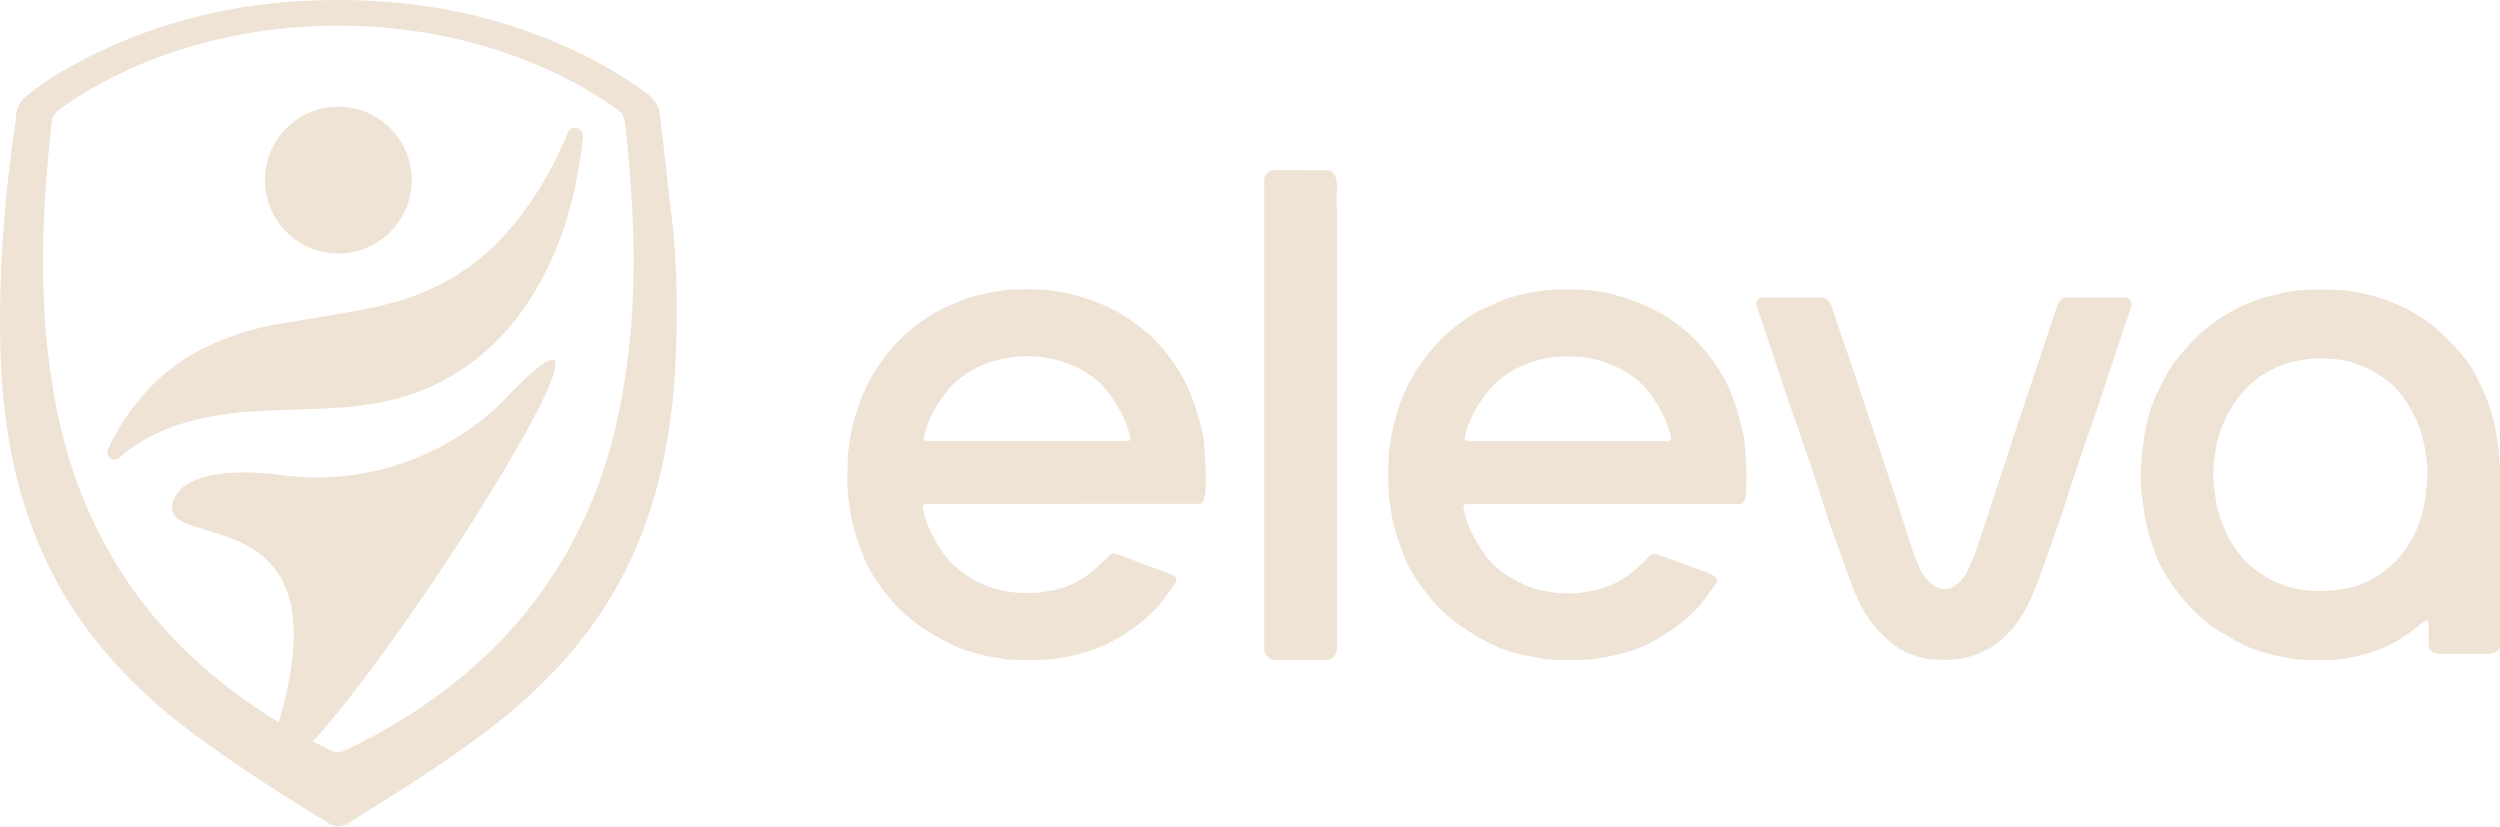
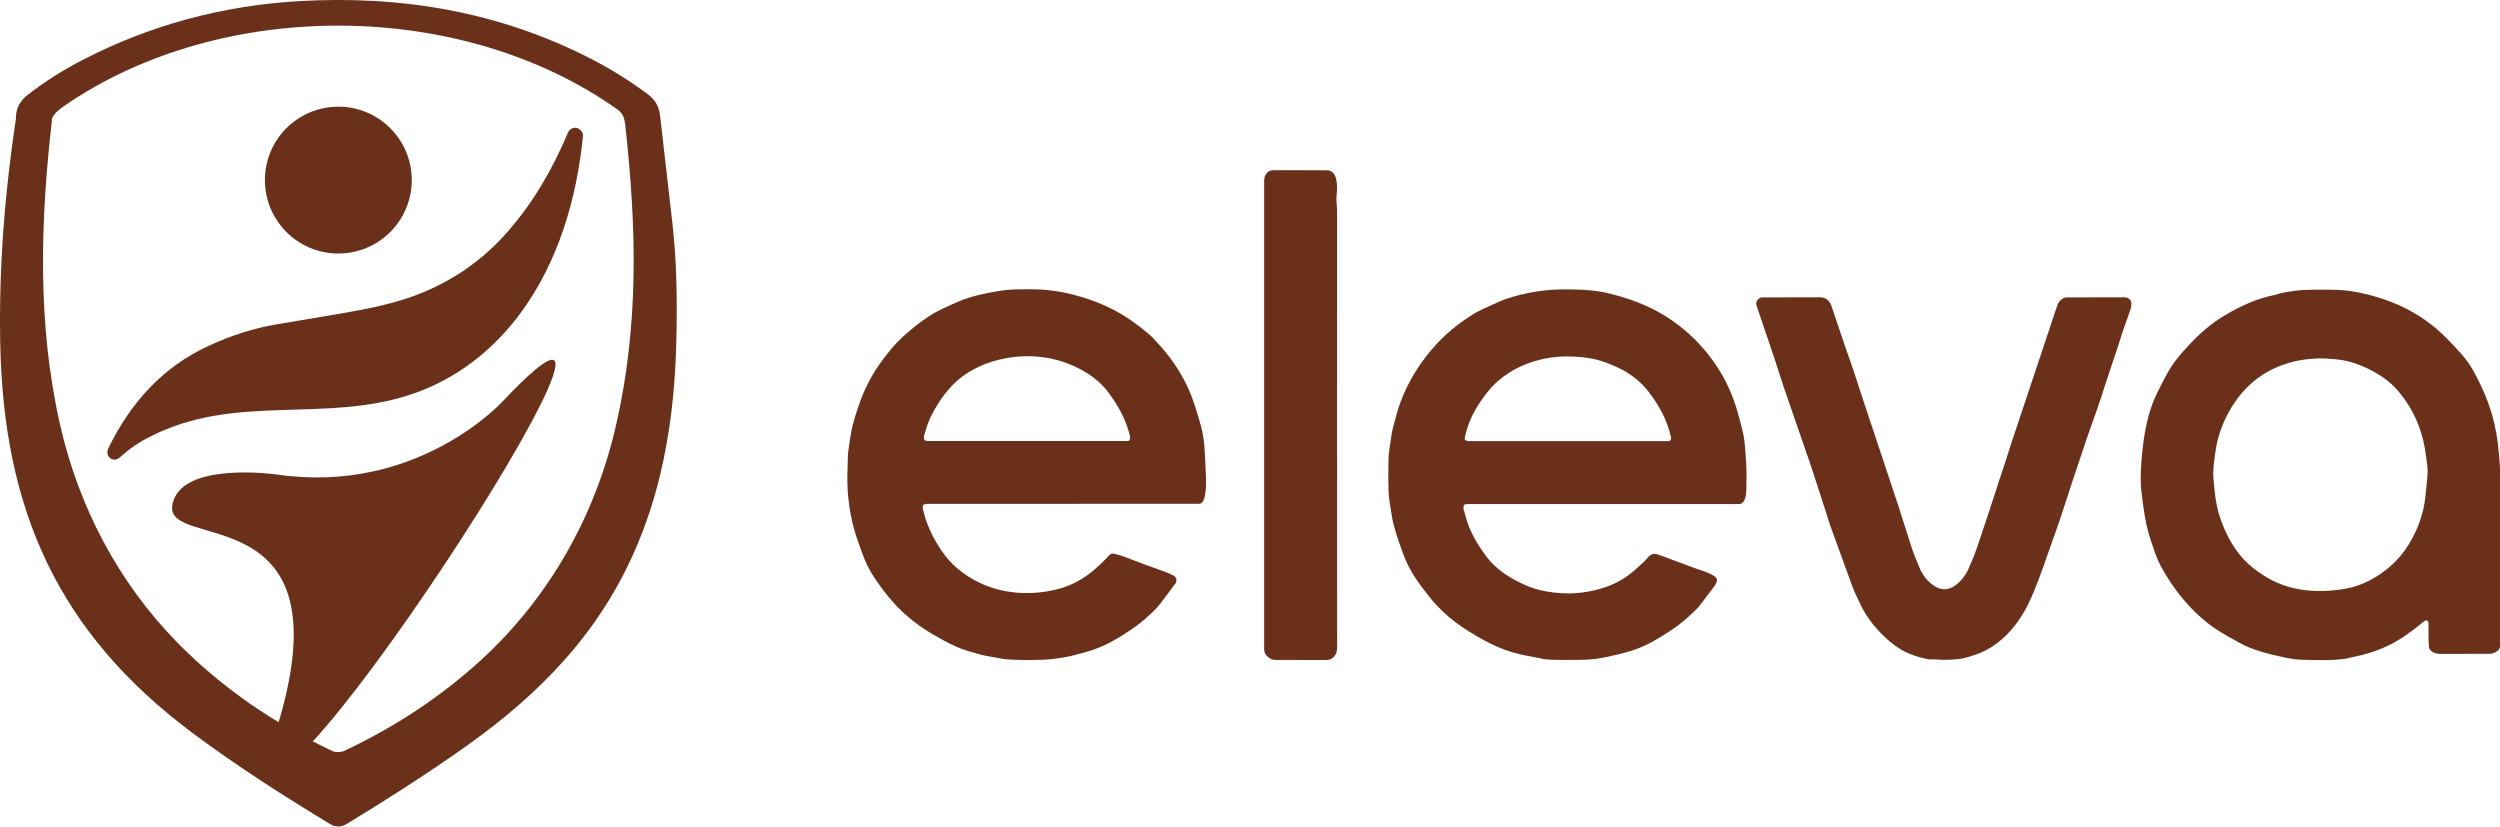
<svg xmlns="http://www.w3.org/2000/svg" id="Camada_2" data-name="Camada 2" viewBox="0 0 603.02 199.35">
  <defs>
    <style>
      .cls-1 {
-         fill: #efe3d6;
+         fill: #6B3019;
      }
    </style>
  </defs>
  <g id="Camada_1-2" data-name="Camada 1">
    <g>
      <path class="cls-1" d="M112.79,179.74c-9.63,6.85-19.2,12.93-29.12,18.98-1.32.81-2.73.86-4.05.05-11.37-6.89-22.42-13.96-33.11-21.92C13.96,152.6.77,122.89.05,82.48c-.33-18.18,1.1-35.96,3.79-53.86-.05-2.46.99-4.31,2.87-5.77,4.19-3.24,8.53-5.97,13.34-8.45C36.13,6.08,53.57,1.4,71.72.3c24.97-1.51,48.72,2.51,70.93,13.93,4.9,2.52,9.28,5.3,13.63,8.52,1.76,1.3,2.68,2.95,2.93,5.11l2.94,25.62c1.1,9.64,1.22,19.03.99,28.74-.68,29.03-7.41,55.03-27.04,77.03-6.95,7.78-14.66,14.32-23.31,20.48ZM83.23,181.03c12.06-5.72,23.13-12.95,32.9-21.92,16.45-15.11,27.5-34.8,32.47-56.55,5.56-24.33,4.94-47.83,2.21-72.45-.18-1.63-.54-2.75-1.94-3.75C111.27-.27,53.37-.53,15.53,25.52c-1.09.75-2.47,1.8-2.95,2.98-2.85,24.78-3.65,49.71,1.97,74.22,4.5,19.61,14.01,37.74,28.1,52.14,10.82,11.06,23.6,19.74,37.54,26.3.81.38,2.05.34,3.03-.12Z" />
      <g>
        <g>
          <path class="cls-1" d="M566.97,158.6c-2.71.85-8.77.64-11.81.53-1.44-.05-2.74-.25-4.15-.56-3.73-.81-7.43-1.65-10.78-3.49-1.97-1.08-3.81-2.09-5.69-3.33-5.51-3.62-10.34-9.52-13.43-15.37-.97-1.84-1.57-3.83-2.25-5.83-.99-2.91-1.5-5.56-1.9-8.62l-.46-3.55c-.45-3.43.22-10.46.87-14.09.61-3.41,1.5-6.59,3.03-9.66,2.8-5.61,3.45-6.97,7.84-11.67,2.48-2.65,5.18-4.97,8.31-6.84,3.82-2.28,7.74-4.08,12.11-4.98.78-.16,1.57-.5,2.32-.61l2.78-.41c2.24-.33,8.02-.3,10.44-.18,4.51.22,10.18,1.77,14.3,3.61,4.51,2.01,8.4,4.69,11.83,8.24,2.29,2.37,4.55,4.59,6.17,7.49,3.82,6.84,5.7,12.82,6.3,20.64l.22,2.85v43.19c-.01,1.03-1.64,1.74-2.43,1.74l-12.22.02c-.95,0-2.42-.61-2.5-1.73-.14-1.89-.07-3.86-.1-5.74,0-.21-.28-.66-.46-.62s-.55.19-.7.32c-5.8,4.8-10.1,7.18-17.62,8.65ZM580.07,132.74c2.83-4.05,4.55-8.53,5.01-13.39l.42-4.32c.09-.89.09-1.74-.02-2.64l-.32-2.53c-.64-5.09-2.33-9.67-5.33-13.8-1.52-2.1-3.13-3.78-5.3-5.22-3.13-2.08-7.3-3.89-11.05-4.17l-2.62-.2c-.73-.05-1.35-.02-2.11.01-6.1.23-11.86,2.3-16.35,6.58-4.13,3.93-7.23,10.06-8,15.76-.32,2.34-.7,4.52-.48,6.86.26,2.75.46,5.44,1.26,8.15,1.14,3.87,3.09,7.82,5.81,10.86,1.35,1.51,2.98,2.76,4.66,3.89,6.05,4.05,13.12,4.63,20.13,3.42,5.45-.94,11.11-4.74,14.27-9.27Z" />
          <path class="cls-1" d="M510.83,83.66l-2.65,7.95-1.33,4.12-1.09,3.2-2.44,6.9-3.48,10.41-2.76,8.46-1.15,3.31-1.92,5.43c-1.49,4.21-2.87,8.36-4.83,12.36-2.68,5.46-7.17,10.42-13.09,12.25l-1.72.53c-1.76.54-5.2.69-7.04.5-.74-.08-1.67.05-2.39-.1-4.27-.87-6.99-2.22-10.07-5.1-2.46-2.29-4.5-4.81-6.01-7.85-.84-1.69-1.61-3.37-2.28-5.2l-5.1-14.02-1.41-4.41-3.53-10.88-.64-1.79-5.52-15.99-2.54-7.79-4.17-12.31c-.3-.88.48-1.9,1.39-1.9l13.99-.03c1.45,0,2.31.9,2.74,2.18l3.02,8.95,2.27,6.52,2.68,8.19,4.86,14.6,1.03,3.11,2.16,6.48,3.22,10.11c.58,1.81,1.29,3.5,2.03,5.23,1.3,3.05,4.69,6.35,7.93,4.52,1.71-.97,3-2.55,3.82-4.39.72-1.64,1.42-3.24,2-4.96l2.5-7.43,2.9-8.9,1.53-4.62,1.49-4.66,2.54-7.6,6.13-18.37,2.34-7.04c.3-.89,1.24-1.89,2.23-1.89l13.87-.03c.94,0,1.79.55,1.78,1.6,0,.71-.29,1.53-.54,2.24l-1.38,3.85-1.36,4.25Z" />
        </g>
        <path class="cls-1" d="M279.75,145.74c-1.02,1.37-2.31,2.42-3.5,3.52-2.18,2-7.5,5.41-10.27,6.56-1.1.45-2.15.9-3.28,1.23l-1.32.38c-3.27.95-6.6,1.6-10.06,1.72-2.15.07-7.48.11-9.33-.22l-4.15-.73c-.83-.15-1.72-.42-2.53-.65l-1.75-.5c-2.03-.58-3.89-1.47-5.75-2.46-7.72-4.12-12.04-7.99-16.93-15.29-1.26-1.88-2.16-3.79-2.92-5.9l-1.18-3.31c-1.72-4.84-2.53-10.75-2.38-15.89l.14-4.79.43-3.07c.46-3.27.96-4.89,1.97-7.97,1.4-4.29,3.37-8.15,6.08-11.73,1.42-1.87,2.81-3.6,4.54-5.21,1.99-1.85,3.98-3.46,6.27-4.99,2.34-1.56,4.86-2.62,7.48-3.75,3.04-1.31,6.25-1.91,9.53-2.48,1.96-.34,3.82-.43,5.81-.43h2.24c6.57-.02,13.65,1.88,19.43,4.8,3.2,1.62,5.96,3.64,8.69,5.91.83.69,1.5,1.47,2.25,2.27,3.98,4.31,7.09,9.26,8.88,14.89,1.08,3.4,2.18,6.65,2.38,10.2l.22,3.94.16,3.57c.05,1.02.12,6.16-1.6,6.16l-65.84.02c-.28,0-.68.16-.78.3-.13.17-.14.61-.08.88.8,3.67,2.35,6.89,4.42,9.99,2.35,3.53,5.55,6.08,9.36,7.9,6.02,2.88,13.34,3.12,19.7,1.22,3.24-.97,6.28-2.86,8.72-5.17l1.84-1.74c.56-.53,1.09-1.56,2.1-1.35.84.17,1.77.45,2.57.76l5.04,1.93,4.42,1.57c.75.27,1.5.61,2.23.96s1.02,1.3.52,1.96l-3.74,4.98ZM223.94,106.38h48.15c.52,0,.54-.86.47-1.17-.9-3.84-2.73-7.18-5.03-10.31-1.15-1.57-2.4-2.83-3.98-3.98-5.98-4.35-13.54-5.85-20.78-4.54-4.78.87-9.11,2.75-12.65,6.15-2.66,2.56-5.73,7.3-6.75,10.94l-.51,1.8c-.06.21.01.69.12.84s.45.26.95.26Z" />
        <path class="cls-1" d="M413.65,141.21l-3.34,4.43c-1.01,1.34-2.28,2.44-3.55,3.56-2.48,2.19-5.21,3.9-8.11,5.55-3.51,2-7.35,2.92-11.29,3.75-1.63.34-3.14.56-4.81.62-2.04.07-8.48.17-10.16-.16l-4.54-.88c-3.44-.66-6.58-1.86-9.62-3.5-5.15-2.78-9.62-5.82-13.34-10.48-2.74-3.43-4.95-6.38-6.45-10.54-.95-2.63-2.26-6.21-2.68-8.88l-.64-4.07c-.35-2.23-.26-8.32-.16-10.77.04-.98.29-1.98.4-2.93.17-1.37.35-2.66.7-3.98l.77-2.86c2.39-8.89,8.61-17.54,16.22-22.76,1.48-1.01,2.9-1.99,4.54-2.73l4.26-1.92c.55-.25,1.18-.49,1.78-.68,4.19-1.36,8.94-2.17,13.4-2.17h2.04c3.03,0,6.43.3,9.34,1.04,3.1.78,6,1.72,8.94,3.06,7.67,3.51,13.94,9.38,18.12,16.67,1.9,3.32,3.14,6.7,4.08,10.35l.62,2.41c.3,1.16.56,2.4.66,3.61l.18,2.26.17,2.46c.15,2.26.09,4.45.04,6.74-.02.91-.3,3.18-1.72,3.18h-65.67c-.28,0-.61.09-.69.22-.1.17-.19.71-.12.95l.61,2.19c.92,3.32,2.65,6.18,4.66,8.97,1.69,2.34,3.89,4.16,6.42,5.59,3.99,2.25,6.69,3.13,11.3,3.53,3.86.33,7.6-.2,11.3-1.44,2.98-.99,5.6-2.72,7.86-4.86.73-.7,1.58-1.34,2.16-2.1.74-.97,1.56-1.27,2.7-.85l2.31.85,6.31,2.35c1.43.53,5.45,1.59,5.5,2.89.02.4-.23.95-.53,1.36ZM402.38,106.41c.57,0,.77-.59.7-.9-.93-4.11-2.81-7.62-5.38-10.96-1.97-2.56-4.6-4.58-7.55-5.93-3.43-1.57-5.72-2.27-9.5-2.54-3.77-.27-6.75-.04-10.35,1-4.51,1.3-8.57,3.8-11.49,7.47-2.58,3.23-4.53,6.6-5.42,10.65-.06.25-.13.62-.07.79s.51.41.75.41h48.3Z" />
        <path class="cls-1" d="M322.52,156.25c0,1.71-1.02,2.95-2.64,2.95l-12.33-.02c-1.18,0-2.62-1.16-2.62-2.45V43.51c0-1.33.87-2.46,2.24-2.46l12.88.02c2.74,0,2.55,4.17,2.35,5.94-.15,1.32.11,2.54.11,3.89l.02,105.34Z" />
      </g>
      <path class="cls-1" d="M29.4,109.92c-.88.81-1.62,1.28-2.65.7-.82-.47-1.08-1.55-.6-2.53,5.32-10.9,13-19.49,24.09-24.63,5.37-2.49,10.83-4.28,16.67-5.26l13.72-2.31c5.21-.88,10.18-1.75,15.26-3.22,10.16-2.93,19.13-8.41,26.19-16.36,6.4-7.21,11.23-15.5,14.94-24.37.36-.86,1.32-1.24,2.05-1.1.63.13,1.64.99,1.56,1.86-1.48,15.21-6.05,30.8-15.35,43.19-5.9,7.86-13.43,14.05-22.46,17.86-20.75,8.76-42.34,1.44-62.75,9.81-3.87,1.59-7.52,3.47-10.66,6.35Z" />
      <circle class="cls-1" cx="81.61" cy="43.44" r="17.71" />
      <path class="cls-1" d="M121.32,96.74s-20.53,22.73-54.67,17.7c0,0-23.31-3.31-25.09,7.41-1.88,11.32,42.47-2.56,25.36,53.32-17.11,55.89,105.85-132.83,54.4-78.43Z" />
    </g>
  </g>
</svg>
